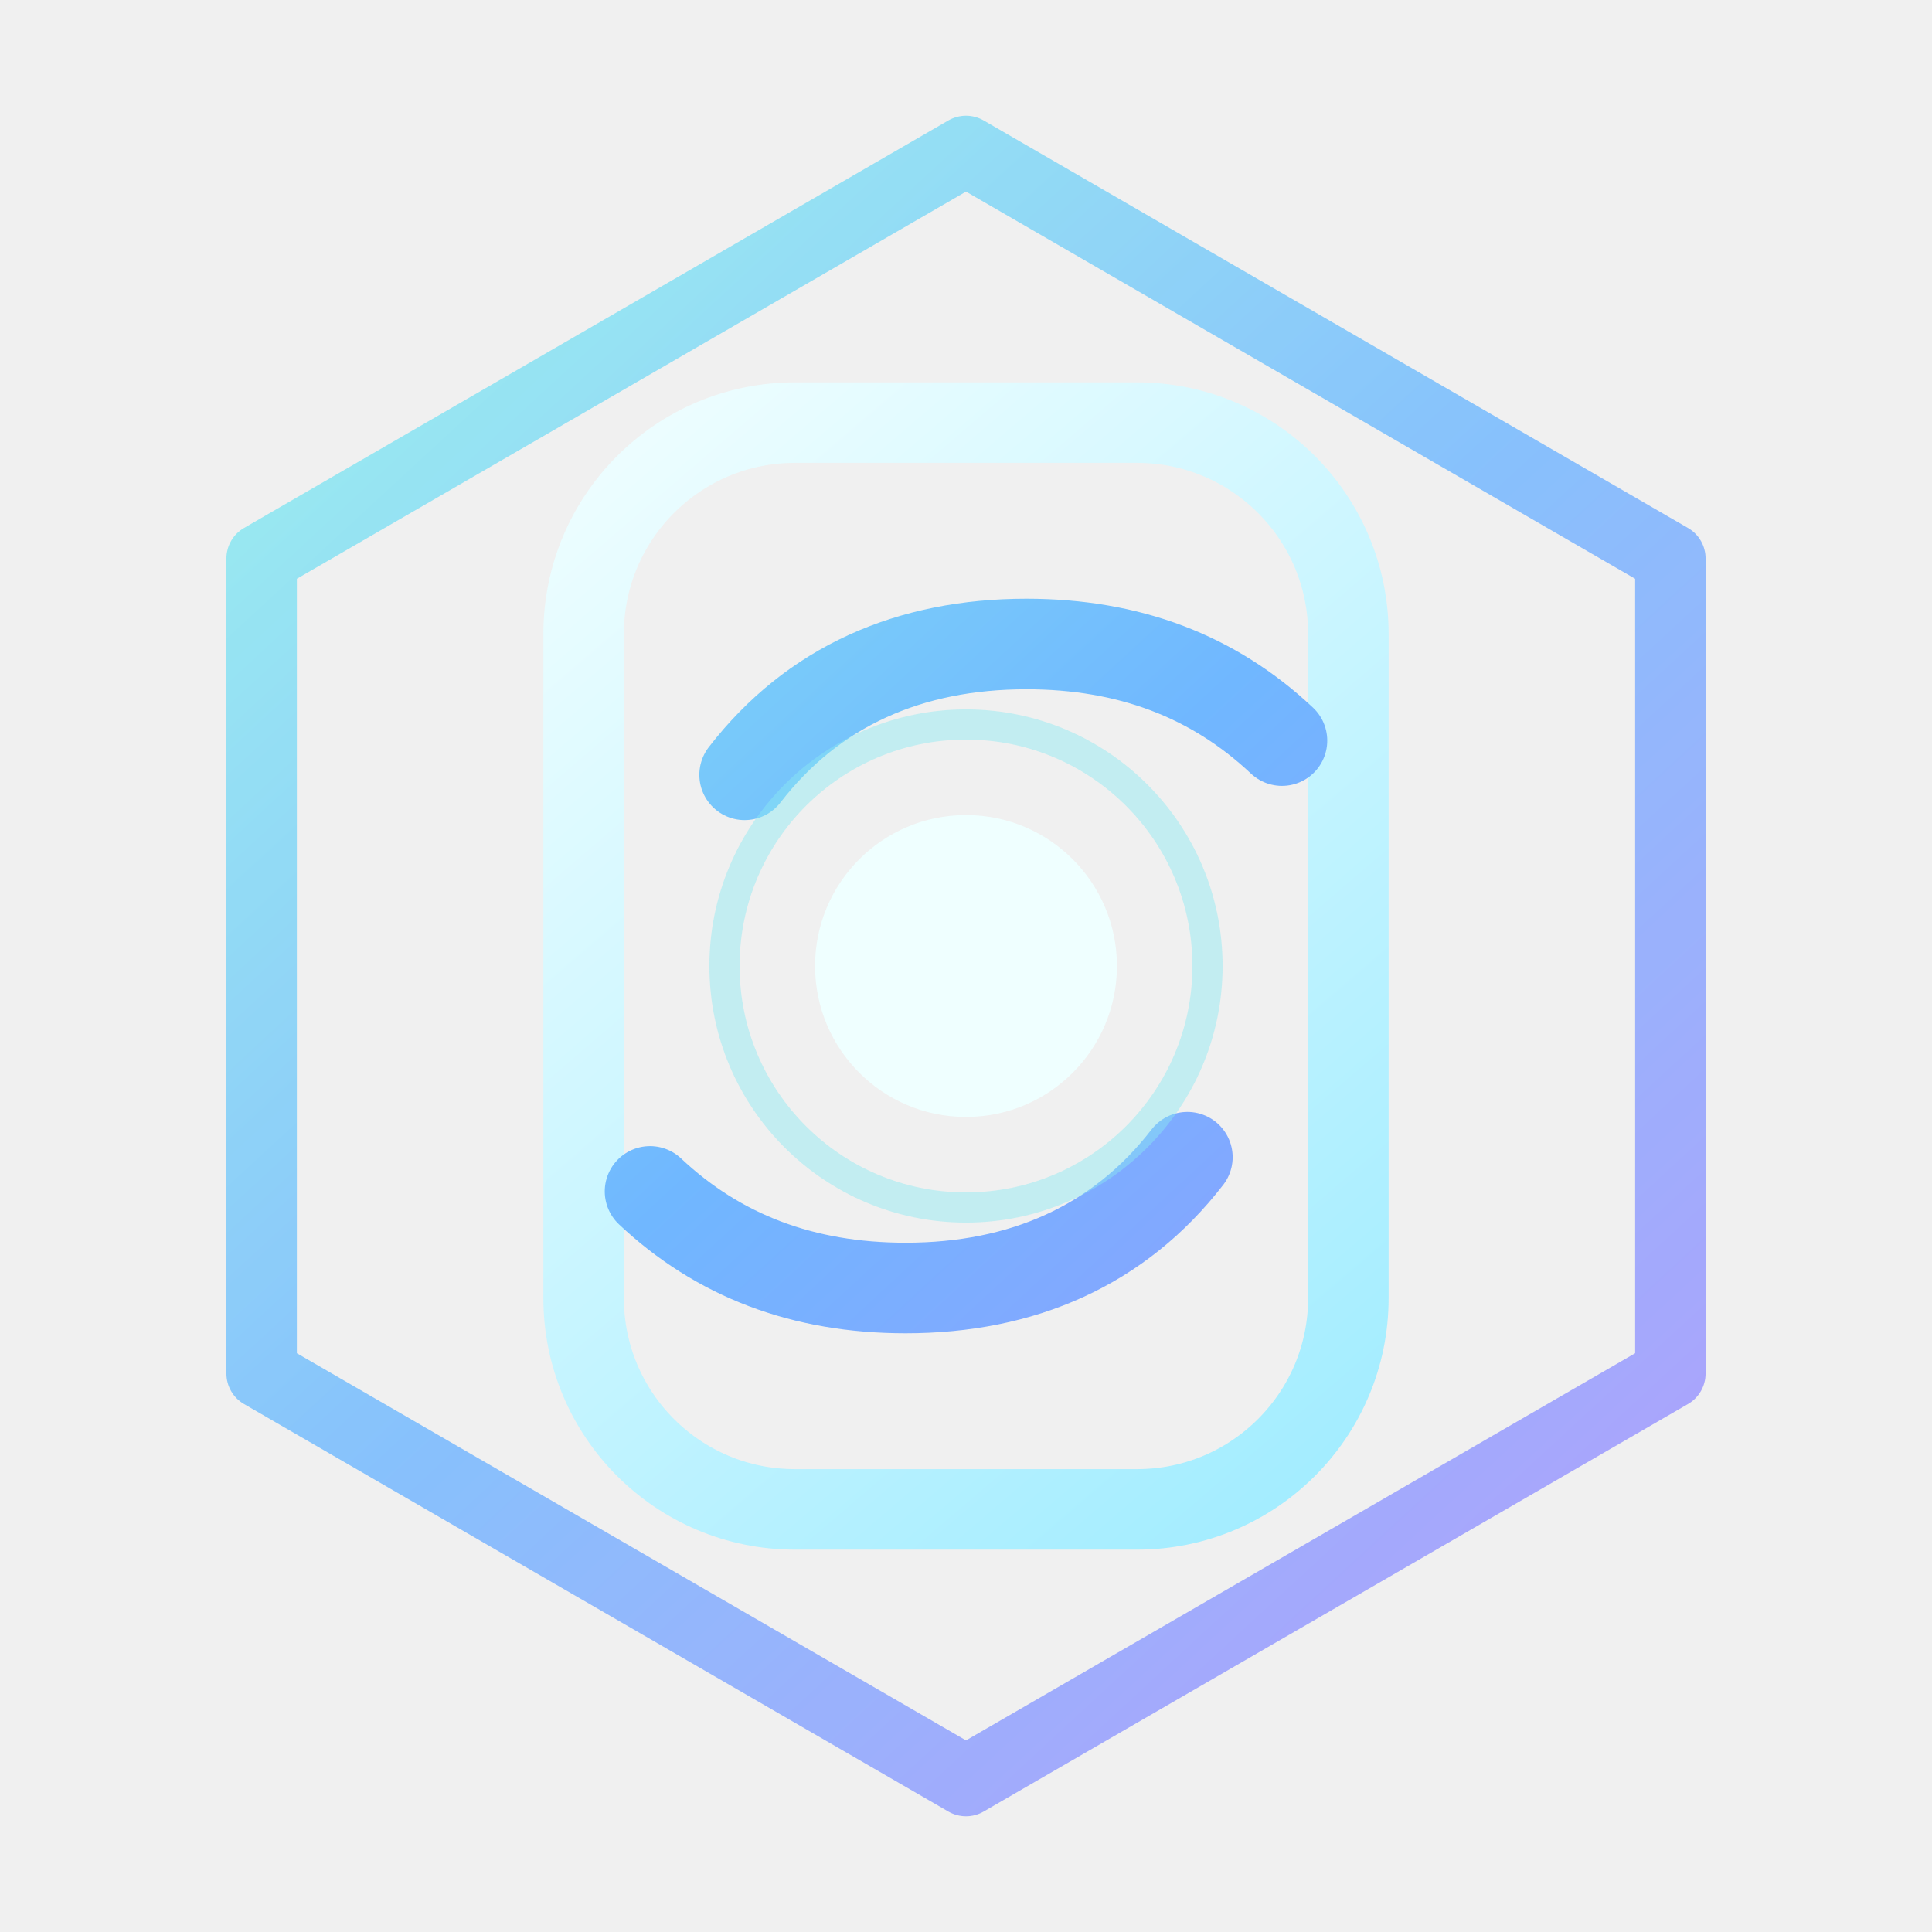
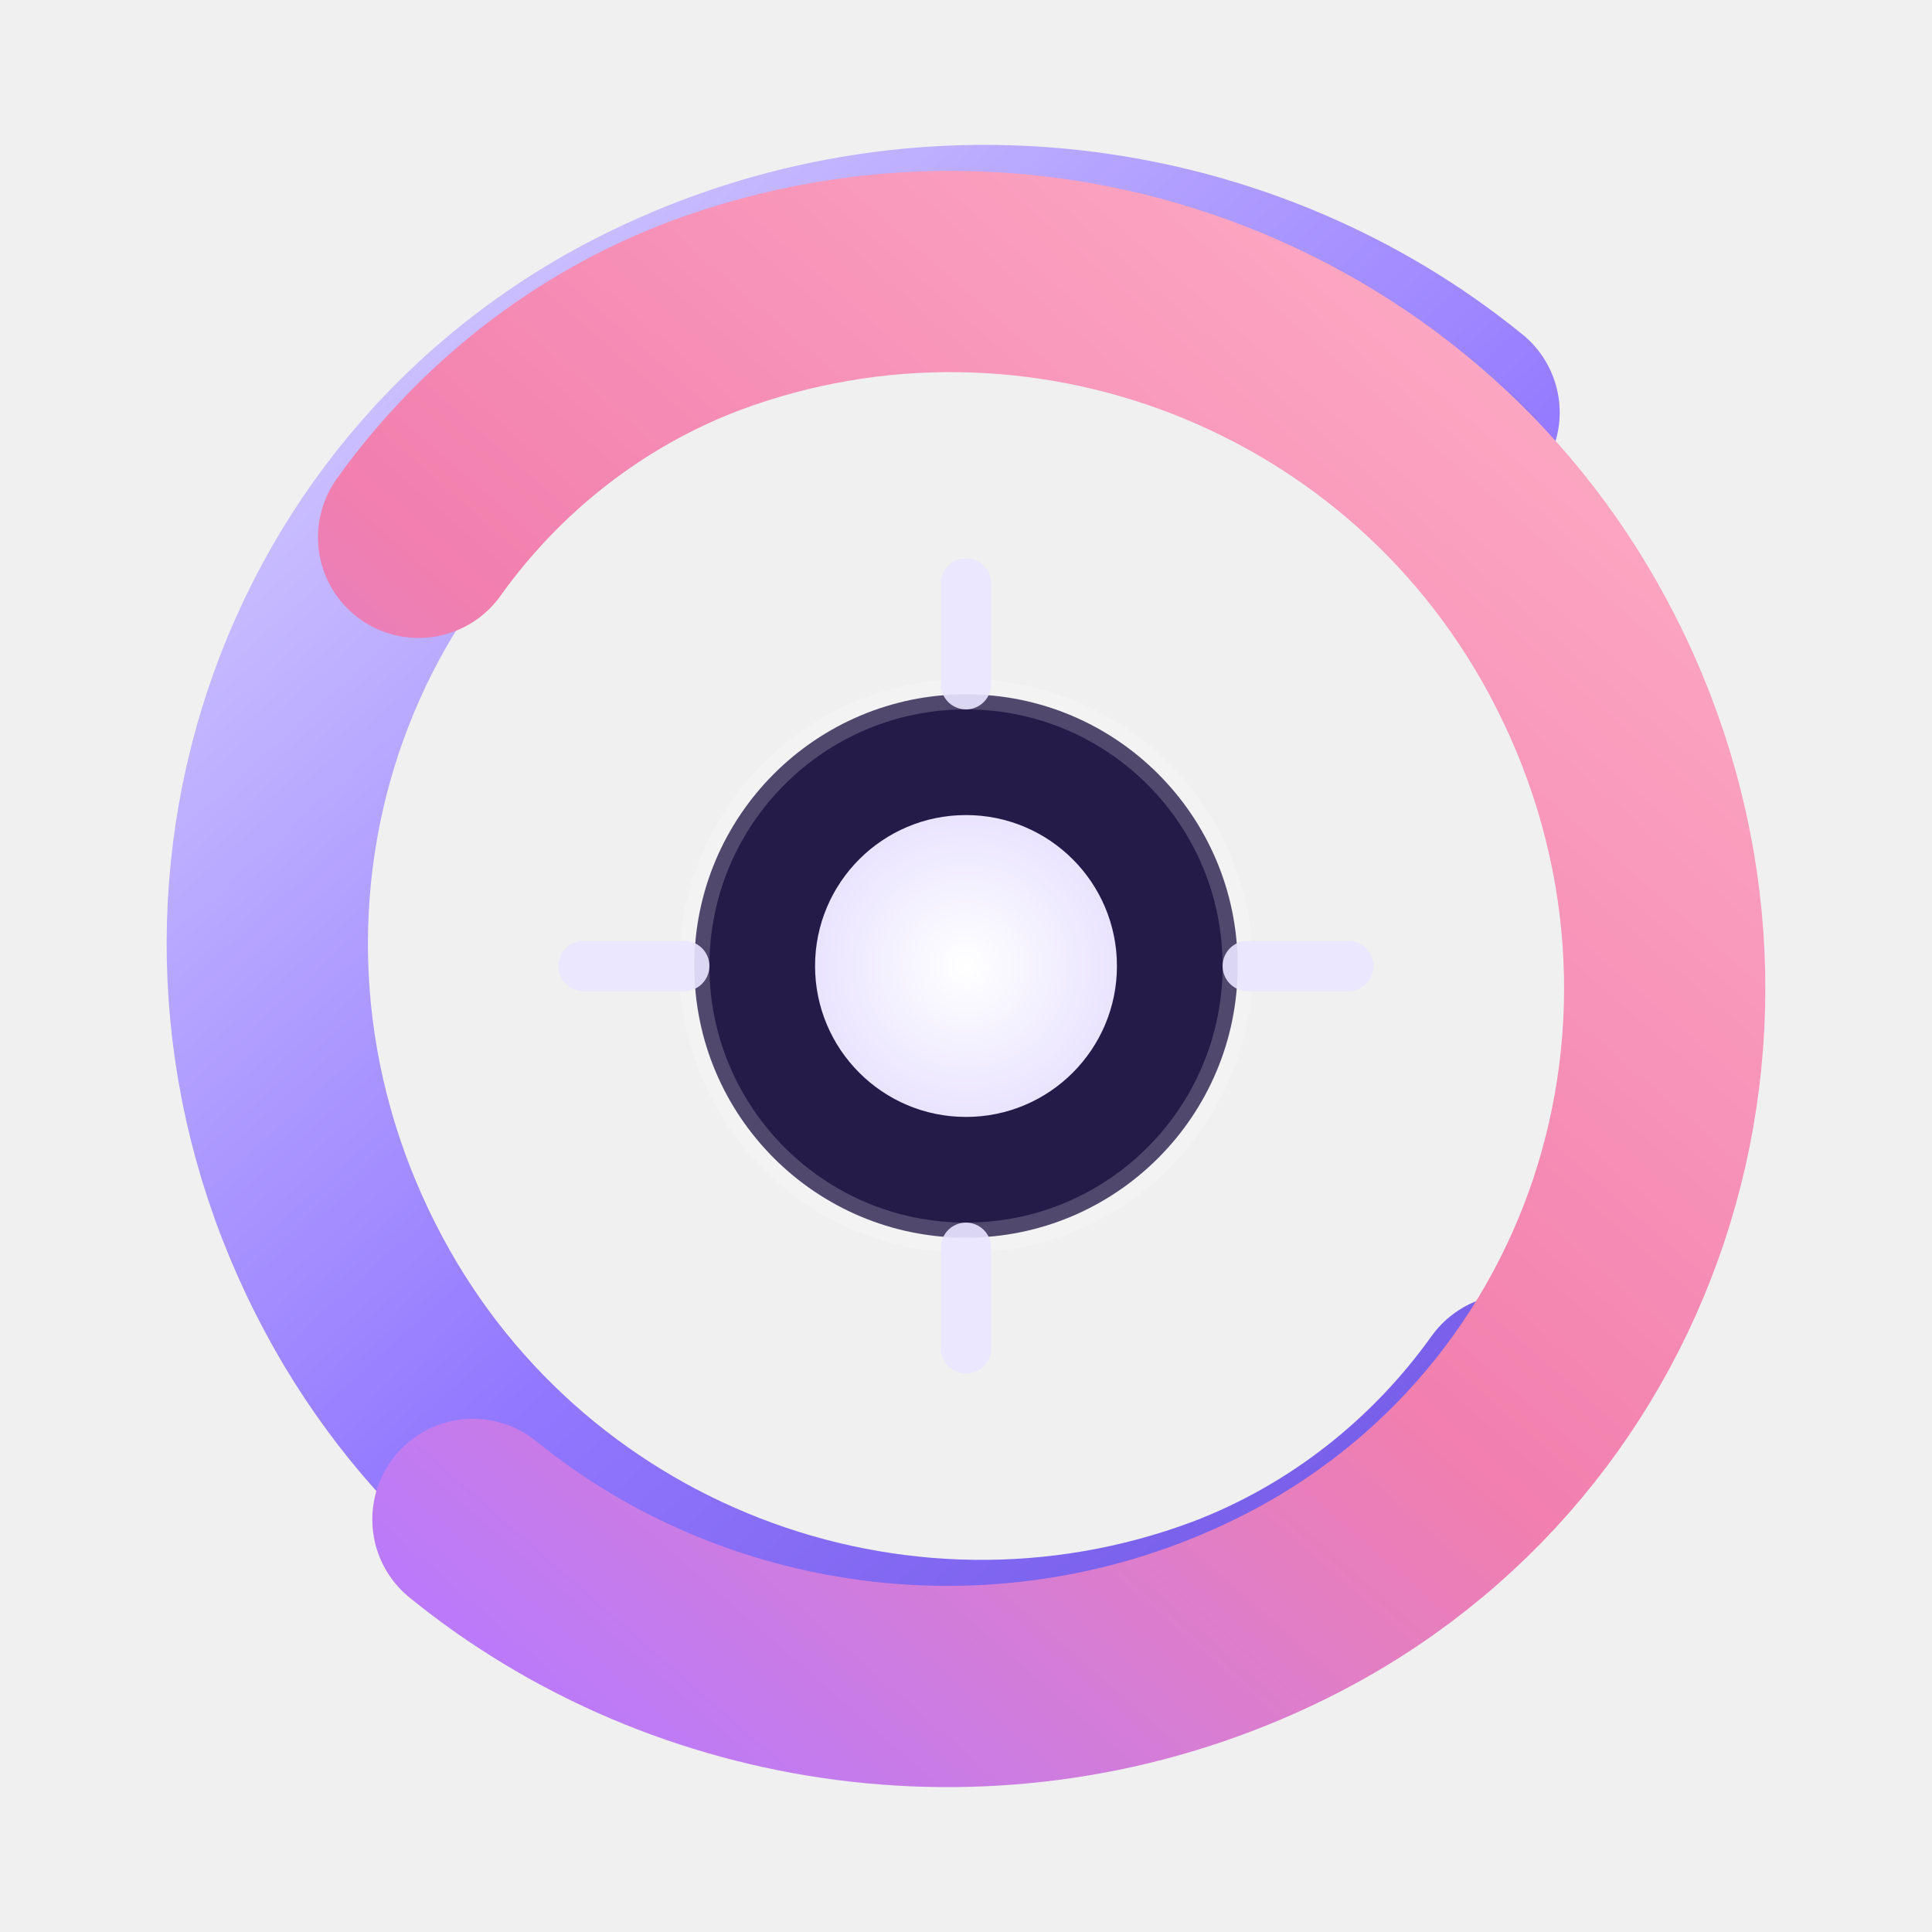
<svg xmlns="http://www.w3.org/2000/svg" viewBox="0 0 96 96" fill="none">
  <defs>
-     <linearGradient id="connect-gradient" x1="12" y1="10" x2="84" y2="88" gradientUnits="userSpaceOnUse">
-       <stop stop-color="#8CF4EE" />
-       <stop offset=".48" stop-color="#70B7FF" />
-       <stop offset="1" stop-color="#A68AFF" />
+     <linearGradient id="connect-ribbon-a" x1="12" y1="15" x2="76" y2="86" gradientUnits="userSpaceOnUse">
+       <stop stop-color="#D5CCFF" />
+       <stop offset=".52" stop-color="#9278FF" />
+       <stop offset="1" stop-color="#6B52DF" />
    </linearGradient>
-     <linearGradient id="connect-core" x1="24" y1="20" x2="72" y2="76" gradientUnits="userSpaceOnUse">
-       <stop stop-color="#F4FFFF" />
-       <stop offset="1" stop-color="#9CEBFF" />
+     <linearGradient id="connect-ribbon-b" x1="83" y1="12" x2="21" y2="83" gradientUnits="userSpaceOnUse">
+       <stop stop-color="#FFB0C7" />
+       <stop offset=".55" stop-color="#F27FAE" />
+       <stop offset="1" stop-color="#B77AFF" />
    </linearGradient>
+     <radialGradient id="connect-meet" cx="0" cy="0" r="1" gradientTransform="translate(48 48) rotate(90) scale(16)" gradientUnits="userSpaceOnUse">
+       <stop stop-color="#fff" />
+       <stop offset=".48" stop-color="#E9E3FF" />
+       <stop offset="1" stop-color="#A58DFF" />
+     </radialGradient>
  </defs>
-   <path d="M48 7.5 83 27.75v40.5L48 88.5 13 68.25v-40.5L48 7.5Z" stroke="url(#connect-gradient)" stroke-width="3.5" stroke-linejoin="round" opacity=".82" />
-   <path d="M29 31.5c0-5.8 4.7-10.5 10.5-10.5h17C62.3 21 67 25.7 67 31.5v33C67 70.3 62.3 75 56.5 75h-17C33.7 75 29 70.3 29 64.5v-33Z" stroke="url(#connect-core)" stroke-width="4" stroke-linecap="round" />
-   <path d="M37 38.5c3.4-4.4 8.2-6.5 14-6.5 5.1 0 9.3 1.6 12.7 4.8M59 57.5c-3.4 4.4-8.2 6.5-14 6.5-5.1 0-9.3-1.6-12.7-4.8" stroke="url(#connect-gradient)" stroke-width="4.5" stroke-linecap="round" />
-   <circle cx="48" cy="48" r="7.5" fill="#EFFFFF" />
-   <circle cx="48" cy="48" r="12" stroke="#8BEAF2" stroke-opacity=".45" stroke-width="1.5" />
+   <path d="M72.5 20.5C61.8 11.8 46.4 9.5 33.1 15.7 15.2 24 8.2 45.4 17.2 63.1c8.2 16.2 27.2 23.4 43.8 17.2 5.8-2.2 10.7-6.1 14.2-11" stroke="url(#connect-ribbon-a)" stroke-width="10" stroke-linecap="round" />
+   <path d="M23.5 75.5c10.7 8.7 26.1 11 39.4 4.8 17.9-8.3 24.9-29.7 15.9-47.4-8.2-16.2-27.2-23.4-43.8-17.2-5.8 2.2-10.7 6.1-14.2 11" stroke="url(#connect-ribbon-b)" stroke-width="10" stroke-linecap="round" />
+   <circle cx="48" cy="48" r="13.5" fill="#241B49" stroke="#FFFFFF" stroke-opacity=".2" stroke-width="1.5" />
+   <circle cx="48" cy="48" r="7.5" fill="url(#connect-meet)" />
+   <path d="M48 34v-5M48 67v-5M34 48h-5M67 48h-5" stroke="#EAE5FF" stroke-width="2.5" stroke-linecap="round" opacity=".9" />
</svg>
